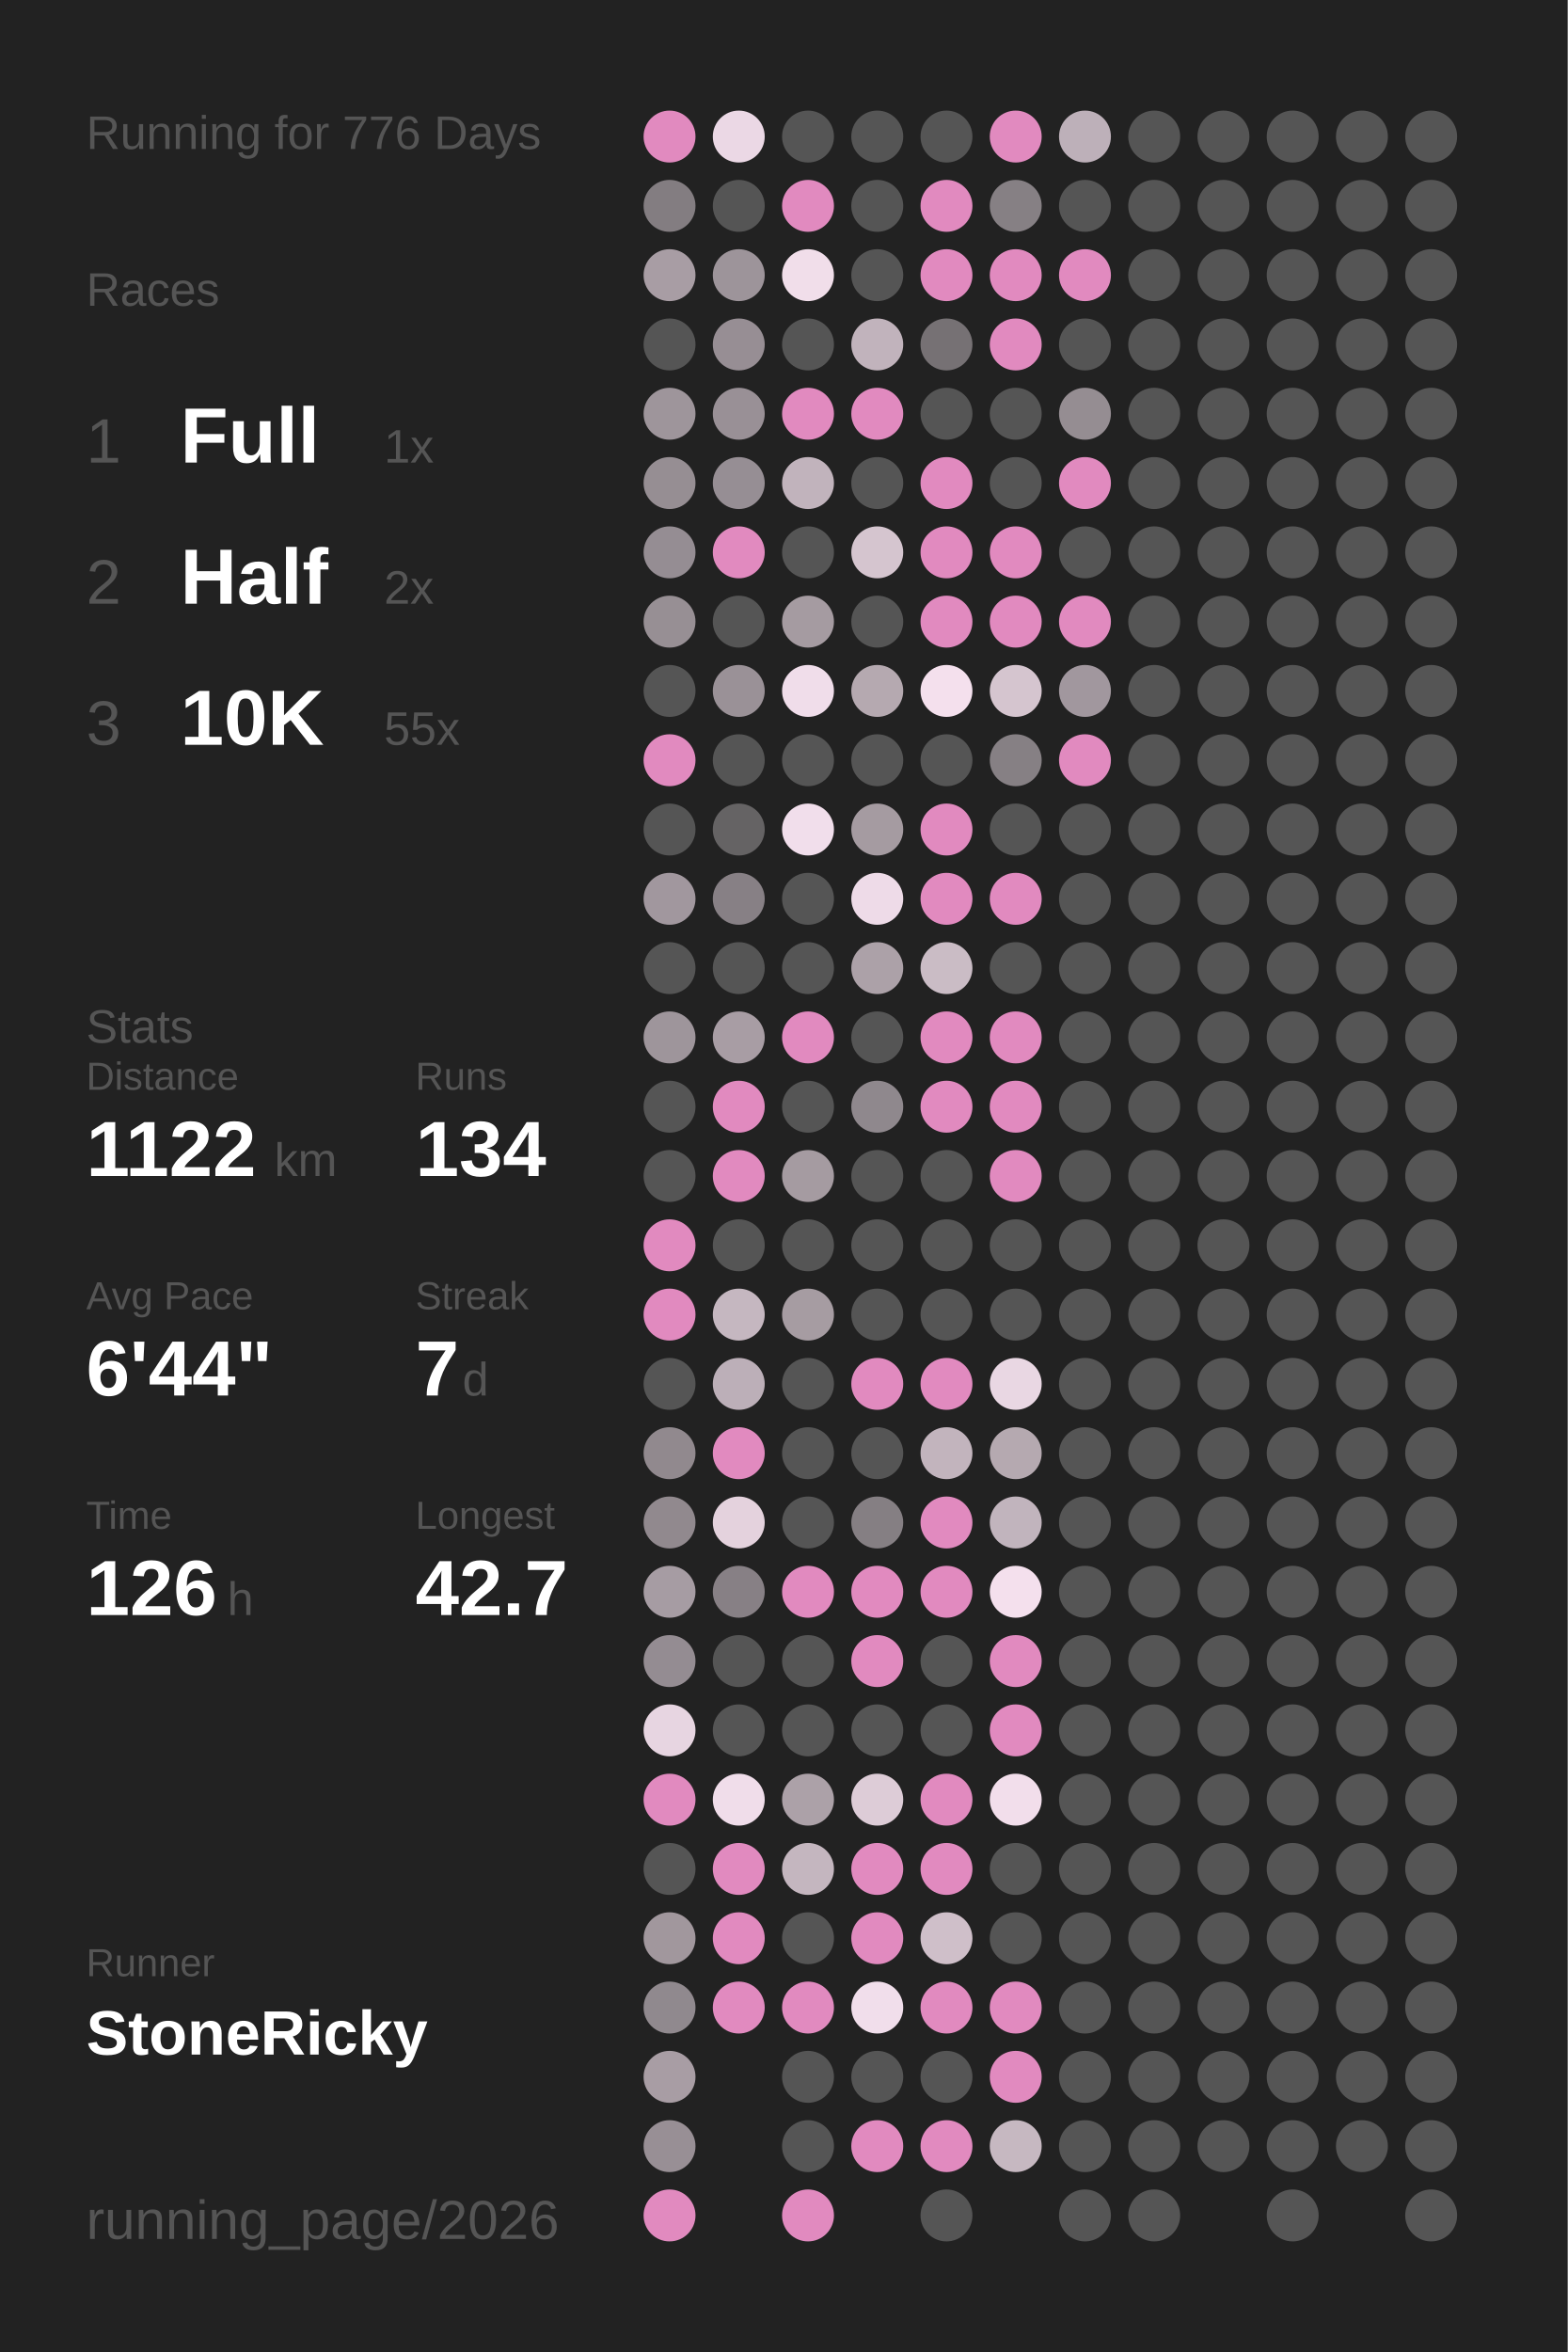
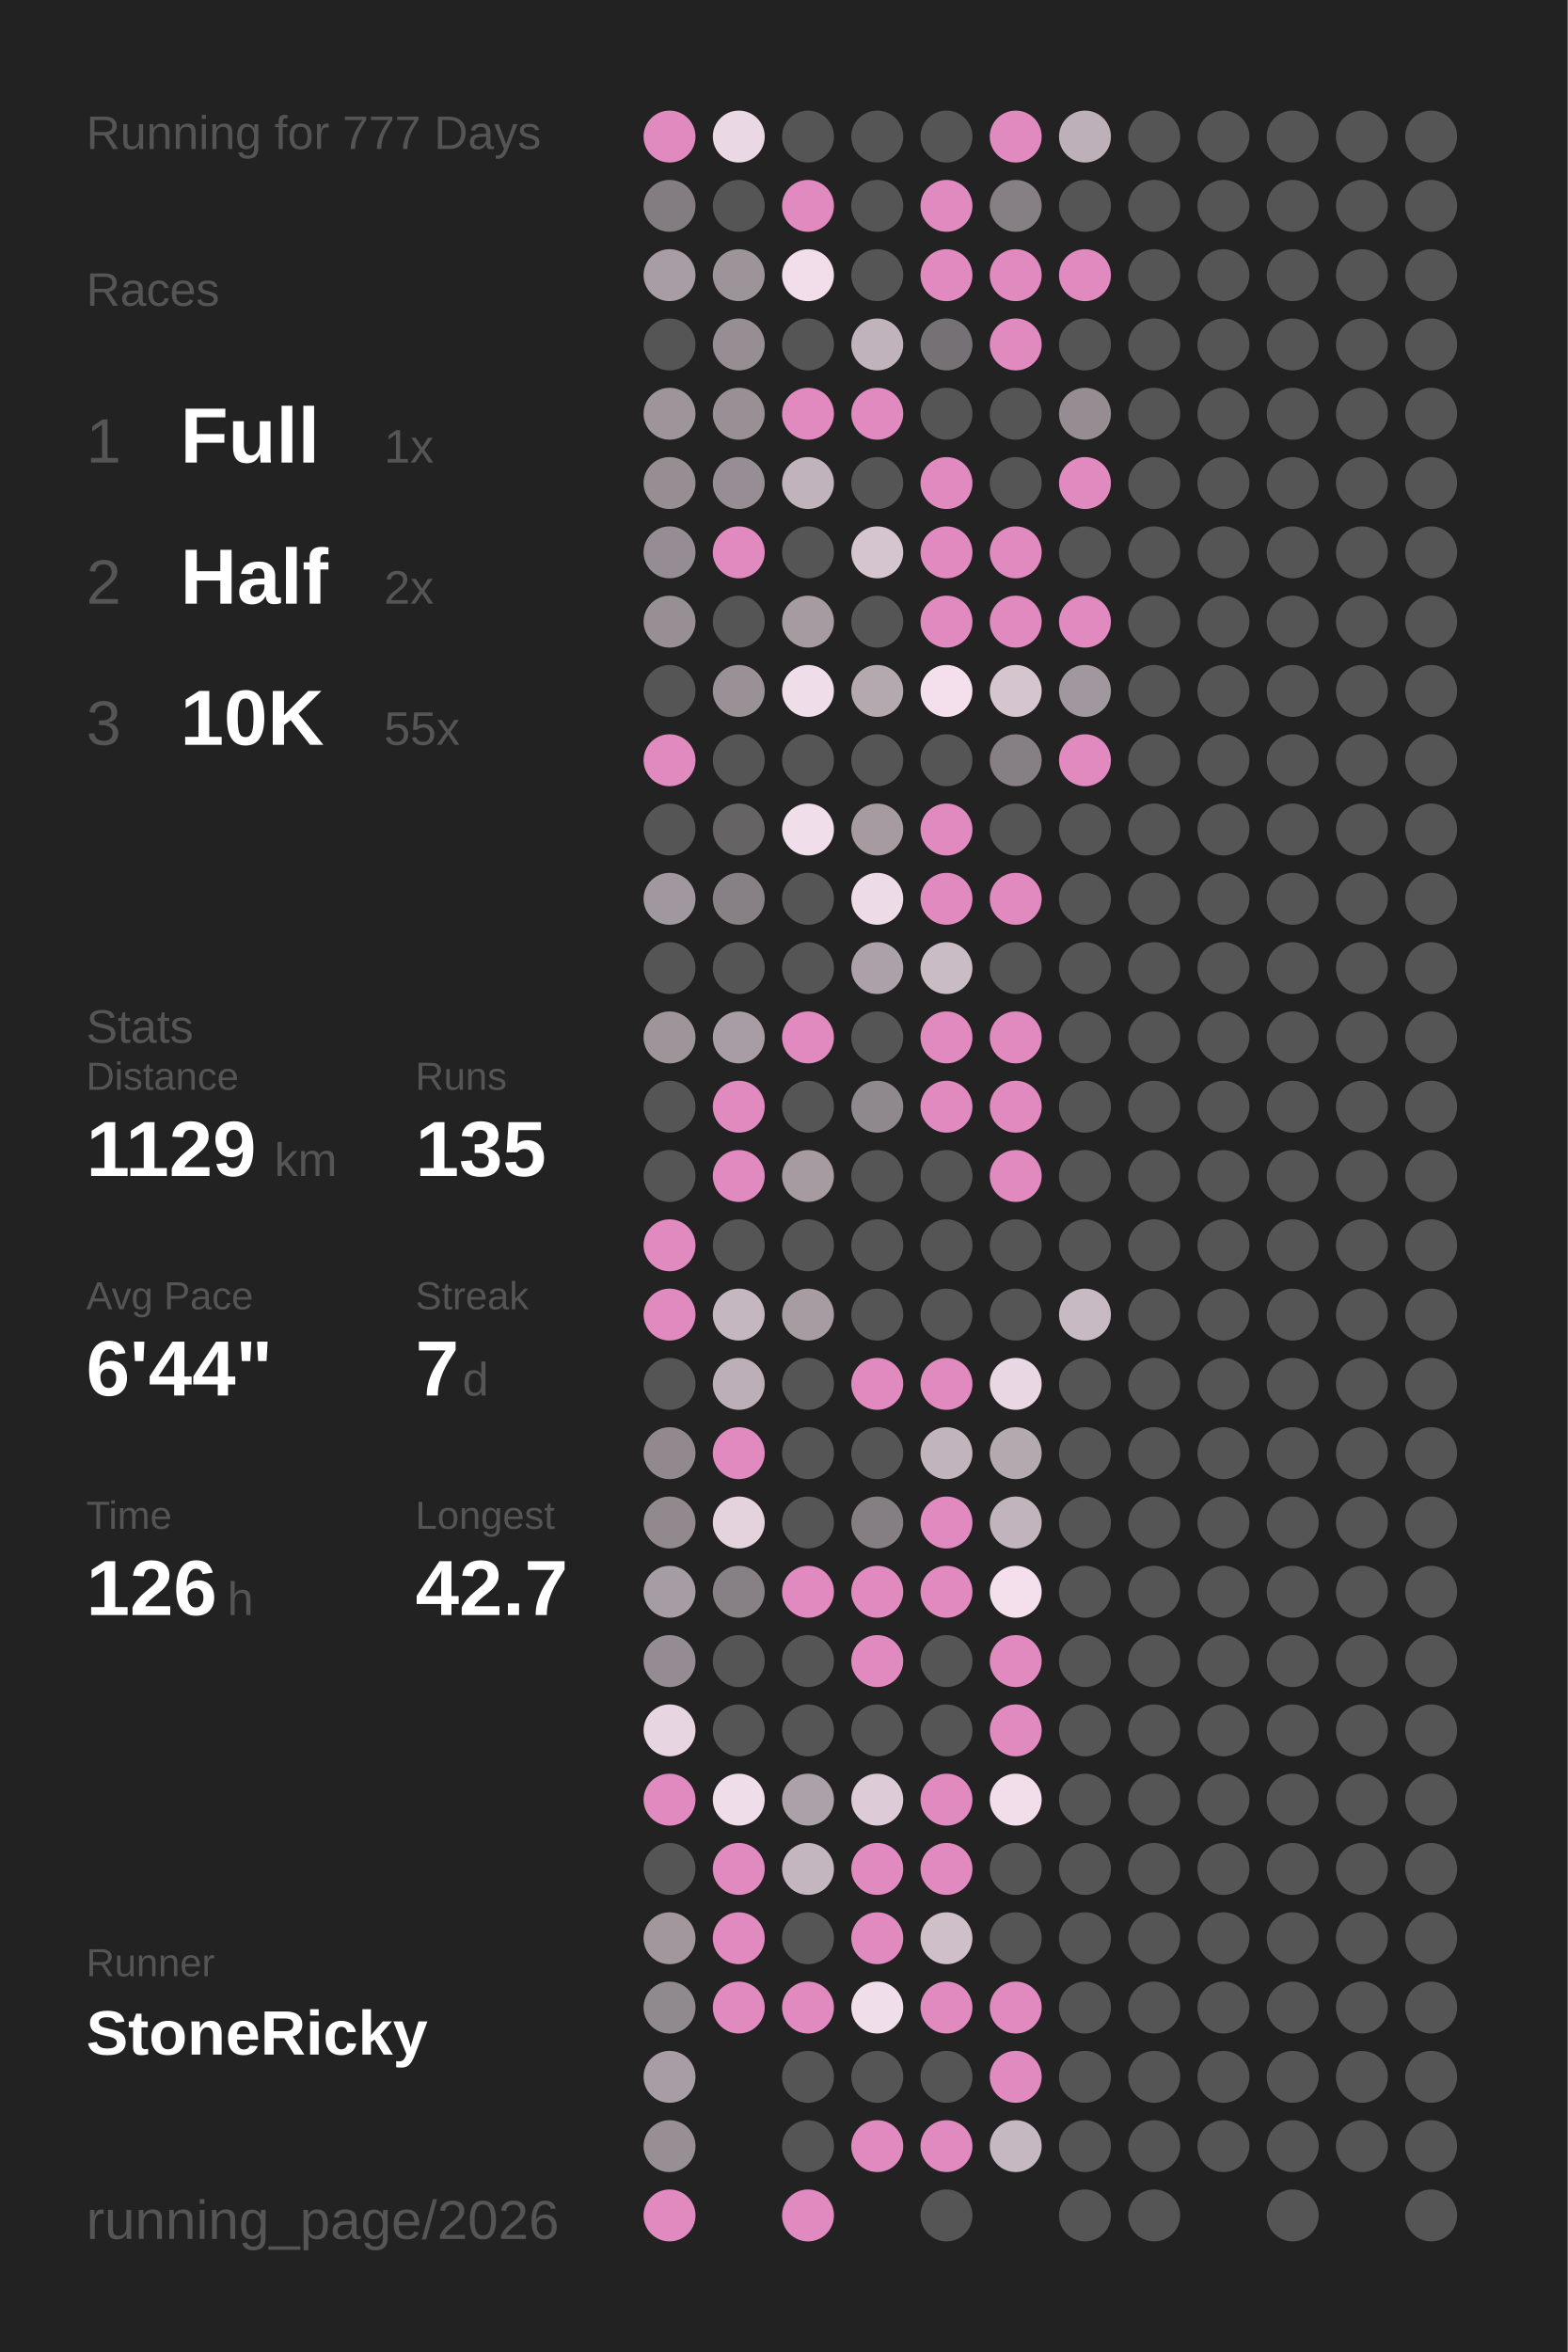
<svg xmlns="http://www.w3.org/2000/svg" baseProfile="full" height="300mm" version="1.1" viewBox="0,0,200,300" width="200mm">
  <defs />
  <rect fill="#222222" height="300" width="200" x="0" y="0" />
-   <text fill="#555555" style="font-size:6px; font-family:Arial;" x="11" y="19">Running for 776 Days</text>
+   <text fill="#555555" style="font-size:6px; font-family:Arial;" x="11" y="19">Running for 777 Days</text>
  <text fill="#555555" style="font-size:6px; font-family:Arial;" x="11" y="39">Races</text>
  <text fill="#555555" style="font-size:8px; font-family:Arial;" x="11" y="59">1</text>
  <text fill="#FFFFFF" style="font-size:10px; font-family:Arial; font-weight:bold;" x="23" y="59">Full</text>
  <text fill="#555555" style="font-size:6px; font-family:Arial;" x="49" y="59">1x</text>
  <text fill="#555555" style="font-size:8px; font-family:Arial;" x="11" y="77">2</text>
  <text fill="#FFFFFF" style="font-size:10px; font-family:Arial; font-weight:bold;" x="23" y="77">Half</text>
  <text fill="#555555" style="font-size:6px; font-family:Arial;" x="49" y="77">2x</text>
  <text fill="#555555" style="font-size:8px; font-family:Arial;" x="11" y="95">3</text>
  <text fill="#FFFFFF" style="font-size:10px; font-family:Arial; font-weight:bold;" x="23" y="95">10K</text>
  <text fill="#555555" style="font-size:6px; font-family:Arial;" x="49" y="95">55x</text>
  <text fill="#555555" style="font-size:6px; font-family:Arial;" x="11" y="133">Stats</text>
  <text fill="#555555" style="font-size:5px; font-family:Arial;" x="11" y="139">Distance</text>
-   <text fill="#FFFFFF" style="font-size:10px; font-family:Arial; font-weight:bold;" x="11" y="150">1122</text>
+   <text fill="#FFFFFF" style="font-size:10px; font-family:Arial; font-weight:bold;" x="11" y="150">1129</text>
  <text fill="#555555" style="font-size:6px; font-family:Arial;" x="35" y="150">km</text>
  <text fill="#555555" style="font-size:5px; font-family:Arial;" x="53" y="139">Runs</text>
-   <text fill="#FFFFFF" style="font-size:10px; font-family:Arial; font-weight:bold;" x="53" y="150">134</text>
+   <text fill="#FFFFFF" style="font-size:10px; font-family:Arial; font-weight:bold;" x="53" y="150">135</text>
  <text fill="#555555" style="font-size:5px; font-family:Arial;" x="11" y="167">Avg Pace</text>
  <text fill="#FFFFFF" style="font-size:10px; font-family:Arial; font-weight:bold;" x="11" y="178">6'44"</text>
  <text fill="#555555" style="font-size:5px; font-family:Arial;" x="53" y="167">Streak</text>
  <text fill="#FFFFFF" style="font-size:10px; font-family:Arial; font-weight:bold;" x="53" y="178">7</text>
  <text fill="#555555" style="font-size:6px; font-family:Arial;" x="59" y="178">d</text>
  <text fill="#555555" style="font-size:5px; font-family:Arial;" x="11" y="195">Time</text>
  <text fill="#FFFFFF" style="font-size:10px; font-family:Arial; font-weight:bold;" x="11" y="206">126</text>
  <text fill="#555555" style="font-size:6px; font-family:Arial;" x="29" y="206">h</text>
  <text fill="#555555" style="font-size:5px; font-family:Arial;" x="53" y="195">Longest</text>
  <text fill="#FFFFFF" style="font-size:10px; font-family:Arial; font-weight:bold;" x="53" y="206">42.7</text>
  <text fill="#555555" style="font-size:5px; font-family:Arial;" x="11" y="252.065">Runner</text>
  <text fill="#FFFFFF" style="font-size:8px; font-family:Arial; font-weight:bold;" x="11" y="262.065">StoneRicky</text>
  <text fill="#555555" style="font-size:7px; font-family:Arial;" x="11" y="285.581">running_page/2026</text>
  <circle cx="85.417" cy="17.419" fill="#E18ABF" r="3.312" />
  <circle cx="85.417" cy="26.258" fill="#837d81" r="3.312" />
  <circle cx="85.417" cy="35.097" fill="#a89da4" r="3.312" />
  <circle cx="85.417" cy="43.935" fill="#555555" r="3.312" />
  <circle cx="85.417" cy="52.774" fill="#9e959b" r="3.312" />
  <circle cx="85.417" cy="61.613" fill="#968e93" r="3.312" />
  <circle cx="85.417" cy="70.452" fill="#958d93" r="3.312" />
  <circle cx="85.417" cy="79.29" fill="#978f94" r="3.312" />
  <circle cx="85.417" cy="88.129" fill="#555555" r="3.312" />
  <circle cx="85.417" cy="96.968" fill="#E18ABF" r="3.312" />
  <circle cx="85.417" cy="105.806" fill="#555555" r="3.312" />
  <circle cx="85.417" cy="114.645" fill="#a1979e" r="3.312" />
  <circle cx="85.417" cy="123.484" fill="#555555" r="3.312" />
  <circle cx="85.417" cy="132.323" fill="#9e959b" r="3.312" />
  <circle cx="85.417" cy="141.161" fill="#555555" r="3.312" />
  <circle cx="85.417" cy="150" fill="#555555" r="3.312" />
  <circle cx="85.417" cy="158.839" fill="#E18ABF" r="3.312" />
  <circle cx="85.417" cy="167.677" fill="#E18ABF" r="3.312" />
  <circle cx="85.417" cy="176.516" fill="#555555" r="3.312" />
  <circle cx="85.417" cy="185.355" fill="#91898e" r="3.312" />
  <circle cx="85.417" cy="194.194" fill="#91898e" r="3.312" />
  <circle cx="85.417" cy="203.032" fill="#a69ca3" r="3.312" />
  <circle cx="85.417" cy="211.871" fill="#948c92" r="3.312" />
  <circle cx="85.417" cy="220.71" fill="#e7d5e1" r="3.312" />
  <circle cx="85.417" cy="229.548" fill="#E18ABF" r="3.312" />
  <circle cx="85.417" cy="238.387" fill="#555555" r="3.312" />
  <circle cx="85.417" cy="247.226" fill="#a1979d" r="3.312" />
  <circle cx="85.417" cy="256.065" fill="#90898e" r="3.312" />
  <circle cx="85.417" cy="264.903" fill="#a89da4" r="3.312" />
  <circle cx="85.417" cy="273.742" fill="#988f95" r="3.312" />
  <circle cx="85.417" cy="282.581" fill="#E18ABF" r="3.312" />
  <circle cx="94.25" cy="17.419" fill="#ebd8e5" r="3.312" />
  <circle cx="94.25" cy="26.258" fill="#555555" r="3.312" />
  <circle cx="94.25" cy="35.097" fill="#9d949a" r="3.312" />
  <circle cx="94.25" cy="43.935" fill="#978e94" r="3.312" />
  <circle cx="94.25" cy="52.774" fill="#999096" r="3.312" />
  <circle cx="94.25" cy="61.613" fill="#968e94" r="3.312" />
  <circle cx="94.25" cy="70.452" fill="#E18ABF" r="3.312" />
  <circle cx="94.25" cy="79.29" fill="#555555" r="3.312" />
  <circle cx="94.25" cy="88.129" fill="#9a9197" r="3.312" />
  <circle cx="94.25" cy="96.968" fill="#555555" r="3.312" />
  <circle cx="94.25" cy="105.806" fill="#656364" r="3.312" />
  <circle cx="94.25" cy="114.645" fill="#878085" r="3.312" />
  <circle cx="94.25" cy="123.484" fill="#555555" r="3.312" />
  <circle cx="94.25" cy="132.323" fill="#a89da4" r="3.312" />
  <circle cx="94.25" cy="141.161" fill="#E18ABF" r="3.312" />
  <circle cx="94.25" cy="150" fill="#E18ABF" r="3.312" />
  <circle cx="94.25" cy="158.839" fill="#555555" r="3.312" />
  <circle cx="94.25" cy="167.677" fill="#c5b7c0" r="3.312" />
  <circle cx="94.25" cy="176.516" fill="#bcafb8" r="3.312" />
  <circle cx="94.25" cy="185.355" fill="#E18ABF" r="3.312" />
  <circle cx="94.25" cy="194.194" fill="#e4d2dd" r="3.312" />
  <circle cx="94.25" cy="203.032" fill="#878085" r="3.312" />
  <circle cx="94.25" cy="211.871" fill="#555555" r="3.312" />
  <circle cx="94.25" cy="220.71" fill="#555555" r="3.312" />
  <circle cx="94.25" cy="229.548" fill="#f0ddea" r="3.312" />
  <circle cx="94.25" cy="238.387" fill="#E18ABF" r="3.312" />
  <circle cx="94.25" cy="247.226" fill="#E18ABF" r="3.312" />
  <circle cx="94.25" cy="256.065" fill="#E18ABF" r="3.312" />
  <circle cx="103.083" cy="17.419" fill="#555555" r="3.312" />
  <circle cx="103.083" cy="26.258" fill="#E18ABF" r="3.312" />
  <circle cx="103.083" cy="35.097" fill="#f1deea" r="3.312" />
  <circle cx="103.083" cy="43.935" fill="#555555" r="3.312" />
  <circle cx="103.083" cy="52.774" fill="#E18ABF" r="3.312" />
  <circle cx="103.083" cy="61.613" fill="#c1b3bc" r="3.312" />
  <circle cx="103.083" cy="70.452" fill="#555555" r="3.312" />
  <circle cx="103.083" cy="79.29" fill="#a59ba1" r="3.312" />
  <circle cx="103.083" cy="88.129" fill="#f0ddea" r="3.312" />
  <circle cx="103.083" cy="96.968" fill="#555555" r="3.312" />
  <circle cx="103.083" cy="105.806" fill="#f1deeb" r="3.312" />
  <circle cx="103.083" cy="114.645" fill="#555555" r="3.312" />
  <circle cx="103.083" cy="123.484" fill="#555555" r="3.312" />
  <circle cx="103.083" cy="132.323" fill="#E18ABF" r="3.312" />
  <circle cx="103.083" cy="141.161" fill="#555555" r="3.312" />
  <circle cx="103.083" cy="150" fill="#a59ba1" r="3.312" />
  <circle cx="103.083" cy="158.839" fill="#555555" r="3.312" />
  <circle cx="103.083" cy="167.677" fill="#a69ca2" r="3.312" />
  <circle cx="103.083" cy="176.516" fill="#555555" r="3.312" />
  <circle cx="103.083" cy="185.355" fill="#555555" r="3.312" />
  <circle cx="103.083" cy="194.194" fill="#555555" r="3.312" />
  <circle cx="103.083" cy="203.032" fill="#E18ABF" r="3.312" />
  <circle cx="103.083" cy="211.871" fill="#555555" r="3.312" />
  <circle cx="103.083" cy="220.71" fill="#555555" r="3.312" />
  <circle cx="103.083" cy="229.548" fill="#aca1a8" r="3.312" />
  <circle cx="103.083" cy="238.387" fill="#c4b6bf" r="3.312" />
  <circle cx="103.083" cy="247.226" fill="#555555" r="3.312" />
  <circle cx="103.083" cy="256.065" fill="#E18ABF" r="3.312" />
  <circle cx="103.083" cy="264.903" fill="#555555" r="3.312" />
  <circle cx="103.083" cy="273.742" fill="#555555" r="3.312" />
  <circle cx="103.083" cy="282.581" fill="#E18ABF" r="3.312" />
  <circle cx="111.917" cy="17.419" fill="#555555" r="3.312" />
  <circle cx="111.917" cy="26.258" fill="#555555" r="3.312" />
  <circle cx="111.917" cy="35.097" fill="#555555" r="3.312" />
  <circle cx="111.917" cy="43.935" fill="#c1b3bc" r="3.312" />
  <circle cx="111.917" cy="52.774" fill="#E18ABF" r="3.312" />
  <circle cx="111.917" cy="61.613" fill="#555555" r="3.312" />
  <circle cx="111.917" cy="70.452" fill="#d5c5cf" r="3.312" />
  <circle cx="111.917" cy="79.29" fill="#555555" r="3.312" />
  <circle cx="111.917" cy="88.129" fill="#b5a9b0" r="3.312" />
  <circle cx="111.917" cy="96.968" fill="#555555" r="3.312" />
  <circle cx="111.917" cy="105.806" fill="#a59ba1" r="3.312" />
  <circle cx="111.917" cy="114.645" fill="#eedbe8" r="3.312" />
  <circle cx="111.917" cy="123.484" fill="#aca1a8" r="3.312" />
  <circle cx="111.917" cy="132.323" fill="#555555" r="3.312" />
  <circle cx="111.917" cy="141.161" fill="#8f888d" r="3.312" />
  <circle cx="111.917" cy="150" fill="#555555" r="3.312" />
  <circle cx="111.917" cy="158.839" fill="#555555" r="3.312" />
  <circle cx="111.917" cy="167.677" fill="#555555" r="3.312" />
  <circle cx="111.917" cy="176.516" fill="#E18ABF" r="3.312" />
  <circle cx="111.917" cy="185.355" fill="#555555" r="3.312" />
  <circle cx="111.917" cy="194.194" fill="#857f83" r="3.312" />
  <circle cx="111.917" cy="203.032" fill="#E18ABF" r="3.312" />
  <circle cx="111.917" cy="211.871" fill="#E18ABF" r="3.312" />
  <circle cx="111.917" cy="220.71" fill="#555555" r="3.312" />
  <circle cx="111.917" cy="229.548" fill="#ddccd7" r="3.312" />
  <circle cx="111.917" cy="238.387" fill="#E18ABF" r="3.312" />
  <circle cx="111.917" cy="247.226" fill="#E18ABF" r="3.312" />
  <circle cx="111.917" cy="256.065" fill="#f1deeb" r="3.312" />
  <circle cx="111.917" cy="264.903" fill="#555555" r="3.312" />
  <circle cx="111.917" cy="273.742" fill="#E18ABF" r="3.312" />
  <circle cx="120.75" cy="17.419" fill="#555555" r="3.312" />
  <circle cx="120.75" cy="26.258" fill="#E18ABF" r="3.312" />
  <circle cx="120.75" cy="35.097" fill="#E18ABF" r="3.312" />
  <circle cx="120.75" cy="43.935" fill="#767174" r="3.312" />
  <circle cx="120.75" cy="52.774" fill="#555555" r="3.312" />
  <circle cx="120.75" cy="61.613" fill="#E18ABF" r="3.312" />
  <circle cx="120.75" cy="70.452" fill="#E18ABF" r="3.312" />
  <circle cx="120.75" cy="79.29" fill="#E18ABF" r="3.312" />
  <circle cx="120.75" cy="88.129" fill="#f4e0ed" r="3.312" />
  <circle cx="120.75" cy="96.968" fill="#555555" r="3.312" />
  <circle cx="120.75" cy="105.806" fill="#E18ABF" r="3.312" />
  <circle cx="120.75" cy="114.645" fill="#E18ABF" r="3.312" />
  <circle cx="120.75" cy="123.484" fill="#cabcc5" r="3.312" />
  <circle cx="120.75" cy="132.323" fill="#E18ABF" r="3.312" />
  <circle cx="120.75" cy="141.161" fill="#E18ABF" r="3.312" />
  <circle cx="120.75" cy="150" fill="#555555" r="3.312" />
  <circle cx="120.75" cy="158.839" fill="#555555" r="3.312" />
  <circle cx="120.75" cy="167.677" fill="#555555" r="3.312" />
  <circle cx="120.75" cy="176.516" fill="#E18ABF" r="3.312" />
  <circle cx="120.75" cy="185.355" fill="#c2b4bd" r="3.312" />
  <circle cx="120.75" cy="194.194" fill="#E18ABF" r="3.312" />
  <circle cx="120.75" cy="203.032" fill="#E18ABF" r="3.312" />
  <circle cx="120.75" cy="211.871" fill="#555555" r="3.312" />
  <circle cx="120.75" cy="220.71" fill="#555555" r="3.312" />
  <circle cx="120.75" cy="229.548" fill="#E18ABF" r="3.312" />
  <circle cx="120.75" cy="238.387" fill="#E18ABF" r="3.312" />
  <circle cx="120.75" cy="247.226" fill="#cfbfc9" r="3.312" />
  <circle cx="120.75" cy="256.065" fill="#E18ABF" r="3.312" />
  <circle cx="120.75" cy="264.903" fill="#555555" r="3.312" />
  <circle cx="120.75" cy="273.742" fill="#E18ABF" r="3.312" />
  <circle cx="120.75" cy="282.581" fill="#555555" r="3.312" />
  <circle cx="129.583" cy="17.419" fill="#E18ABF" r="3.312" />
  <circle cx="129.583" cy="26.258" fill="#868084" r="3.312" />
  <circle cx="129.583" cy="35.097" fill="#E18ABF" r="3.312" />
  <circle cx="129.583" cy="43.935" fill="#E18ABF" r="3.312" />
  <circle cx="129.583" cy="52.774" fill="#555555" r="3.312" />
  <circle cx="129.583" cy="61.613" fill="#555555" r="3.312" />
  <circle cx="129.583" cy="70.452" fill="#E18ABF" r="3.312" />
  <circle cx="129.583" cy="79.29" fill="#E18ABF" r="3.312" />
  <circle cx="129.583" cy="88.129" fill="#d5c5cf" r="3.312" />
  <circle cx="129.583" cy="96.968" fill="#868084" r="3.312" />
  <circle cx="129.583" cy="105.806" fill="#555555" r="3.312" />
  <circle cx="129.583" cy="114.645" fill="#E18ABF" r="3.312" />
  <circle cx="129.583" cy="123.484" fill="#555555" r="3.312" />
  <circle cx="129.583" cy="132.323" fill="#E18ABF" r="3.312" />
  <circle cx="129.583" cy="141.161" fill="#E18ABF" r="3.312" />
  <circle cx="129.583" cy="150" fill="#E18ABF" r="3.312" />
  <circle cx="129.583" cy="158.839" fill="#555555" r="3.312" />
  <circle cx="129.583" cy="167.677" fill="#555555" r="3.312" />
  <circle cx="129.583" cy="176.516" fill="#e9d7e3" r="3.312" />
  <circle cx="129.583" cy="185.355" fill="#b5a9b0" r="3.312" />
  <circle cx="129.583" cy="194.194" fill="#c1b4bd" r="3.312" />
  <circle cx="129.583" cy="203.032" fill="#f4e0ed" r="3.312" />
  <circle cx="129.583" cy="211.871" fill="#E18ABF" r="3.312" />
  <circle cx="129.583" cy="220.71" fill="#E18ABF" r="3.312" />
  <circle cx="129.583" cy="229.548" fill="#f2deeb" r="3.312" />
  <circle cx="129.583" cy="238.387" fill="#555555" r="3.312" />
  <circle cx="129.583" cy="247.226" fill="#555555" r="3.312" />
  <circle cx="129.583" cy="256.065" fill="#E18ABF" r="3.312" />
  <circle cx="129.583" cy="264.903" fill="#E18ABF" r="3.312" />
  <circle cx="129.583" cy="273.742" fill="#c6b8c1" r="3.312" />
  <circle cx="138.417" cy="17.419" fill="#bdb0b9" r="3.312" />
  <circle cx="138.417" cy="26.258" fill="#555555" r="3.312" />
  <circle cx="138.417" cy="35.097" fill="#E18ABF" r="3.312" />
  <circle cx="138.417" cy="43.935" fill="#555555" r="3.312" />
  <circle cx="138.417" cy="52.774" fill="#958d92" r="3.312" />
  <circle cx="138.417" cy="61.613" fill="#E18ABF" r="3.312" />
  <circle cx="138.417" cy="70.452" fill="#555555" r="3.312" />
  <circle cx="138.417" cy="79.29" fill="#E18ABF" r="3.312" />
  <circle cx="138.417" cy="88.129" fill="#a1979e" r="3.312" />
  <circle cx="138.417" cy="96.968" fill="#E18ABF" r="3.312" />
  <circle cx="138.417" cy="105.806" fill="#555555" r="3.312" />
  <circle cx="138.417" cy="114.645" fill="#555555" r="3.312" />
  <circle cx="138.417" cy="123.484" fill="#555555" r="3.312" />
  <circle cx="138.417" cy="132.323" fill="#555555" r="3.312" />
  <circle cx="138.417" cy="141.161" fill="#555555" r="3.312" />
  <circle cx="138.417" cy="150" fill="#555555" r="3.312" />
  <circle cx="138.417" cy="158.839" fill="#555555" r="3.312" />
-   <circle cx="138.417" cy="167.677" fill="#555555" r="3.312" />
+   <circle cx="138.417" cy="167.677" fill="#c8bac3" r="3.312" />
  <circle cx="138.417" cy="176.516" fill="#555555" r="3.312" />
  <circle cx="138.417" cy="185.355" fill="#555555" r="3.312" />
  <circle cx="138.417" cy="194.194" fill="#555555" r="3.312" />
  <circle cx="138.417" cy="203.032" fill="#555555" r="3.312" />
  <circle cx="138.417" cy="211.871" fill="#555555" r="3.312" />
  <circle cx="138.417" cy="220.71" fill="#555555" r="3.312" />
  <circle cx="138.417" cy="229.548" fill="#555555" r="3.312" />
  <circle cx="138.417" cy="238.387" fill="#555555" r="3.312" />
  <circle cx="138.417" cy="247.226" fill="#555555" r="3.312" />
  <circle cx="138.417" cy="256.065" fill="#555555" r="3.312" />
  <circle cx="138.417" cy="264.903" fill="#555555" r="3.312" />
  <circle cx="138.417" cy="273.742" fill="#555555" r="3.312" />
  <circle cx="138.417" cy="282.581" fill="#555555" r="3.312" />
  <circle cx="147.25" cy="17.419" fill="#555555" r="3.312" />
  <circle cx="147.25" cy="26.258" fill="#555555" r="3.312" />
  <circle cx="147.25" cy="35.097" fill="#555555" r="3.312" />
  <circle cx="147.25" cy="43.935" fill="#555555" r="3.312" />
  <circle cx="147.25" cy="52.774" fill="#555555" r="3.312" />
  <circle cx="147.25" cy="61.613" fill="#555555" r="3.312" />
  <circle cx="147.25" cy="70.452" fill="#555555" r="3.312" />
  <circle cx="147.25" cy="79.29" fill="#555555" r="3.312" />
  <circle cx="147.25" cy="88.129" fill="#555555" r="3.312" />
  <circle cx="147.25" cy="96.968" fill="#555555" r="3.312" />
  <circle cx="147.25" cy="105.806" fill="#555555" r="3.312" />
  <circle cx="147.25" cy="114.645" fill="#555555" r="3.312" />
  <circle cx="147.25" cy="123.484" fill="#555555" r="3.312" />
  <circle cx="147.25" cy="132.323" fill="#555555" r="3.312" />
  <circle cx="147.25" cy="141.161" fill="#555555" r="3.312" />
  <circle cx="147.25" cy="150" fill="#555555" r="3.312" />
  <circle cx="147.25" cy="158.839" fill="#555555" r="3.312" />
  <circle cx="147.25" cy="167.677" fill="#555555" r="3.312" />
  <circle cx="147.25" cy="176.516" fill="#555555" r="3.312" />
  <circle cx="147.25" cy="185.355" fill="#555555" r="3.312" />
  <circle cx="147.25" cy="194.194" fill="#555555" r="3.312" />
  <circle cx="147.25" cy="203.032" fill="#555555" r="3.312" />
  <circle cx="147.25" cy="211.871" fill="#555555" r="3.312" />
  <circle cx="147.25" cy="220.71" fill="#555555" r="3.312" />
  <circle cx="147.25" cy="229.548" fill="#555555" r="3.312" />
  <circle cx="147.25" cy="238.387" fill="#555555" r="3.312" />
  <circle cx="147.25" cy="247.226" fill="#555555" r="3.312" />
  <circle cx="147.25" cy="256.065" fill="#555555" r="3.312" />
  <circle cx="147.25" cy="264.903" fill="#555555" r="3.312" />
  <circle cx="147.25" cy="273.742" fill="#555555" r="3.312" />
  <circle cx="147.25" cy="282.581" fill="#555555" r="3.312" />
  <circle cx="156.083" cy="17.419" fill="#555555" r="3.312" />
  <circle cx="156.083" cy="26.258" fill="#555555" r="3.312" />
  <circle cx="156.083" cy="35.097" fill="#555555" r="3.312" />
  <circle cx="156.083" cy="43.935" fill="#555555" r="3.312" />
  <circle cx="156.083" cy="52.774" fill="#555555" r="3.312" />
  <circle cx="156.083" cy="61.613" fill="#555555" r="3.312" />
  <circle cx="156.083" cy="70.452" fill="#555555" r="3.312" />
  <circle cx="156.083" cy="79.29" fill="#555555" r="3.312" />
  <circle cx="156.083" cy="88.129" fill="#555555" r="3.312" />
  <circle cx="156.083" cy="96.968" fill="#555555" r="3.312" />
  <circle cx="156.083" cy="105.806" fill="#555555" r="3.312" />
  <circle cx="156.083" cy="114.645" fill="#555555" r="3.312" />
  <circle cx="156.083" cy="123.484" fill="#555555" r="3.312" />
  <circle cx="156.083" cy="132.323" fill="#555555" r="3.312" />
  <circle cx="156.083" cy="141.161" fill="#555555" r="3.312" />
  <circle cx="156.083" cy="150" fill="#555555" r="3.312" />
  <circle cx="156.083" cy="158.839" fill="#555555" r="3.312" />
  <circle cx="156.083" cy="167.677" fill="#555555" r="3.312" />
  <circle cx="156.083" cy="176.516" fill="#555555" r="3.312" />
  <circle cx="156.083" cy="185.355" fill="#555555" r="3.312" />
  <circle cx="156.083" cy="194.194" fill="#555555" r="3.312" />
  <circle cx="156.083" cy="203.032" fill="#555555" r="3.312" />
  <circle cx="156.083" cy="211.871" fill="#555555" r="3.312" />
  <circle cx="156.083" cy="220.71" fill="#555555" r="3.312" />
  <circle cx="156.083" cy="229.548" fill="#555555" r="3.312" />
  <circle cx="156.083" cy="238.387" fill="#555555" r="3.312" />
  <circle cx="156.083" cy="247.226" fill="#555555" r="3.312" />
  <circle cx="156.083" cy="256.065" fill="#555555" r="3.312" />
  <circle cx="156.083" cy="264.903" fill="#555555" r="3.312" />
  <circle cx="156.083" cy="273.742" fill="#555555" r="3.312" />
  <circle cx="164.917" cy="17.419" fill="#555555" r="3.312" />
  <circle cx="164.917" cy="26.258" fill="#555555" r="3.312" />
  <circle cx="164.917" cy="35.097" fill="#555555" r="3.312" />
  <circle cx="164.917" cy="43.935" fill="#555555" r="3.312" />
  <circle cx="164.917" cy="52.774" fill="#555555" r="3.312" />
  <circle cx="164.917" cy="61.613" fill="#555555" r="3.312" />
  <circle cx="164.917" cy="70.452" fill="#555555" r="3.312" />
  <circle cx="164.917" cy="79.29" fill="#555555" r="3.312" />
  <circle cx="164.917" cy="88.129" fill="#555555" r="3.312" />
  <circle cx="164.917" cy="96.968" fill="#555555" r="3.312" />
  <circle cx="164.917" cy="105.806" fill="#555555" r="3.312" />
  <circle cx="164.917" cy="114.645" fill="#555555" r="3.312" />
  <circle cx="164.917" cy="123.484" fill="#555555" r="3.312" />
  <circle cx="164.917" cy="132.323" fill="#555555" r="3.312" />
  <circle cx="164.917" cy="141.161" fill="#555555" r="3.312" />
  <circle cx="164.917" cy="150" fill="#555555" r="3.312" />
  <circle cx="164.917" cy="158.839" fill="#555555" r="3.312" />
  <circle cx="164.917" cy="167.677" fill="#555555" r="3.312" />
  <circle cx="164.917" cy="176.516" fill="#555555" r="3.312" />
  <circle cx="164.917" cy="185.355" fill="#555555" r="3.312" />
  <circle cx="164.917" cy="194.194" fill="#555555" r="3.312" />
  <circle cx="164.917" cy="203.032" fill="#555555" r="3.312" />
  <circle cx="164.917" cy="211.871" fill="#555555" r="3.312" />
  <circle cx="164.917" cy="220.71" fill="#555555" r="3.312" />
  <circle cx="164.917" cy="229.548" fill="#555555" r="3.312" />
  <circle cx="164.917" cy="238.387" fill="#555555" r="3.312" />
  <circle cx="164.917" cy="247.226" fill="#555555" r="3.312" />
  <circle cx="164.917" cy="256.065" fill="#555555" r="3.312" />
  <circle cx="164.917" cy="264.903" fill="#555555" r="3.312" />
  <circle cx="164.917" cy="273.742" fill="#555555" r="3.312" />
  <circle cx="164.917" cy="282.581" fill="#555555" r="3.312" />
  <circle cx="173.75" cy="17.419" fill="#555555" r="3.312" />
  <circle cx="173.75" cy="26.258" fill="#555555" r="3.312" />
  <circle cx="173.75" cy="35.097" fill="#555555" r="3.312" />
  <circle cx="173.75" cy="43.935" fill="#555555" r="3.312" />
  <circle cx="173.75" cy="52.774" fill="#555555" r="3.312" />
  <circle cx="173.75" cy="61.613" fill="#555555" r="3.312" />
  <circle cx="173.75" cy="70.452" fill="#555555" r="3.312" />
  <circle cx="173.75" cy="79.29" fill="#555555" r="3.312" />
  <circle cx="173.75" cy="88.129" fill="#555555" r="3.312" />
  <circle cx="173.75" cy="96.968" fill="#555555" r="3.312" />
  <circle cx="173.75" cy="105.806" fill="#555555" r="3.312" />
  <circle cx="173.75" cy="114.645" fill="#555555" r="3.312" />
  <circle cx="173.75" cy="123.484" fill="#555555" r="3.312" />
  <circle cx="173.75" cy="132.323" fill="#555555" r="3.312" />
  <circle cx="173.75" cy="141.161" fill="#555555" r="3.312" />
  <circle cx="173.75" cy="150" fill="#555555" r="3.312" />
  <circle cx="173.75" cy="158.839" fill="#555555" r="3.312" />
  <circle cx="173.75" cy="167.677" fill="#555555" r="3.312" />
  <circle cx="173.75" cy="176.516" fill="#555555" r="3.312" />
  <circle cx="173.75" cy="185.355" fill="#555555" r="3.312" />
  <circle cx="173.75" cy="194.194" fill="#555555" r="3.312" />
  <circle cx="173.75" cy="203.032" fill="#555555" r="3.312" />
  <circle cx="173.75" cy="211.871" fill="#555555" r="3.312" />
  <circle cx="173.75" cy="220.71" fill="#555555" r="3.312" />
  <circle cx="173.75" cy="229.548" fill="#555555" r="3.312" />
  <circle cx="173.75" cy="238.387" fill="#555555" r="3.312" />
  <circle cx="173.75" cy="247.226" fill="#555555" r="3.312" />
  <circle cx="173.75" cy="256.065" fill="#555555" r="3.312" />
  <circle cx="173.75" cy="264.903" fill="#555555" r="3.312" />
  <circle cx="173.75" cy="273.742" fill="#555555" r="3.312" />
  <circle cx="182.583" cy="17.419" fill="#555555" r="3.312" />
  <circle cx="182.583" cy="26.258" fill="#555555" r="3.312" />
  <circle cx="182.583" cy="35.097" fill="#555555" r="3.312" />
  <circle cx="182.583" cy="43.935" fill="#555555" r="3.312" />
  <circle cx="182.583" cy="52.774" fill="#555555" r="3.312" />
  <circle cx="182.583" cy="61.613" fill="#555555" r="3.312" />
  <circle cx="182.583" cy="70.452" fill="#555555" r="3.312" />
  <circle cx="182.583" cy="79.29" fill="#555555" r="3.312" />
  <circle cx="182.583" cy="88.129" fill="#555555" r="3.312" />
  <circle cx="182.583" cy="96.968" fill="#555555" r="3.312" />
  <circle cx="182.583" cy="105.806" fill="#555555" r="3.312" />
  <circle cx="182.583" cy="114.645" fill="#555555" r="3.312" />
  <circle cx="182.583" cy="123.484" fill="#555555" r="3.312" />
  <circle cx="182.583" cy="132.323" fill="#555555" r="3.312" />
  <circle cx="182.583" cy="141.161" fill="#555555" r="3.312" />
  <circle cx="182.583" cy="150" fill="#555555" r="3.312" />
  <circle cx="182.583" cy="158.839" fill="#555555" r="3.312" />
  <circle cx="182.583" cy="167.677" fill="#555555" r="3.312" />
  <circle cx="182.583" cy="176.516" fill="#555555" r="3.312" />
  <circle cx="182.583" cy="185.355" fill="#555555" r="3.312" />
  <circle cx="182.583" cy="194.194" fill="#555555" r="3.312" />
  <circle cx="182.583" cy="203.032" fill="#555555" r="3.312" />
  <circle cx="182.583" cy="211.871" fill="#555555" r="3.312" />
  <circle cx="182.583" cy="220.71" fill="#555555" r="3.312" />
  <circle cx="182.583" cy="229.548" fill="#555555" r="3.312" />
  <circle cx="182.583" cy="238.387" fill="#555555" r="3.312" />
  <circle cx="182.583" cy="247.226" fill="#555555" r="3.312" />
  <circle cx="182.583" cy="256.065" fill="#555555" r="3.312" />
  <circle cx="182.583" cy="264.903" fill="#555555" r="3.312" />
  <circle cx="182.583" cy="273.742" fill="#555555" r="3.312" />
  <circle cx="182.583" cy="282.581" fill="#555555" r="3.312" />
</svg>
